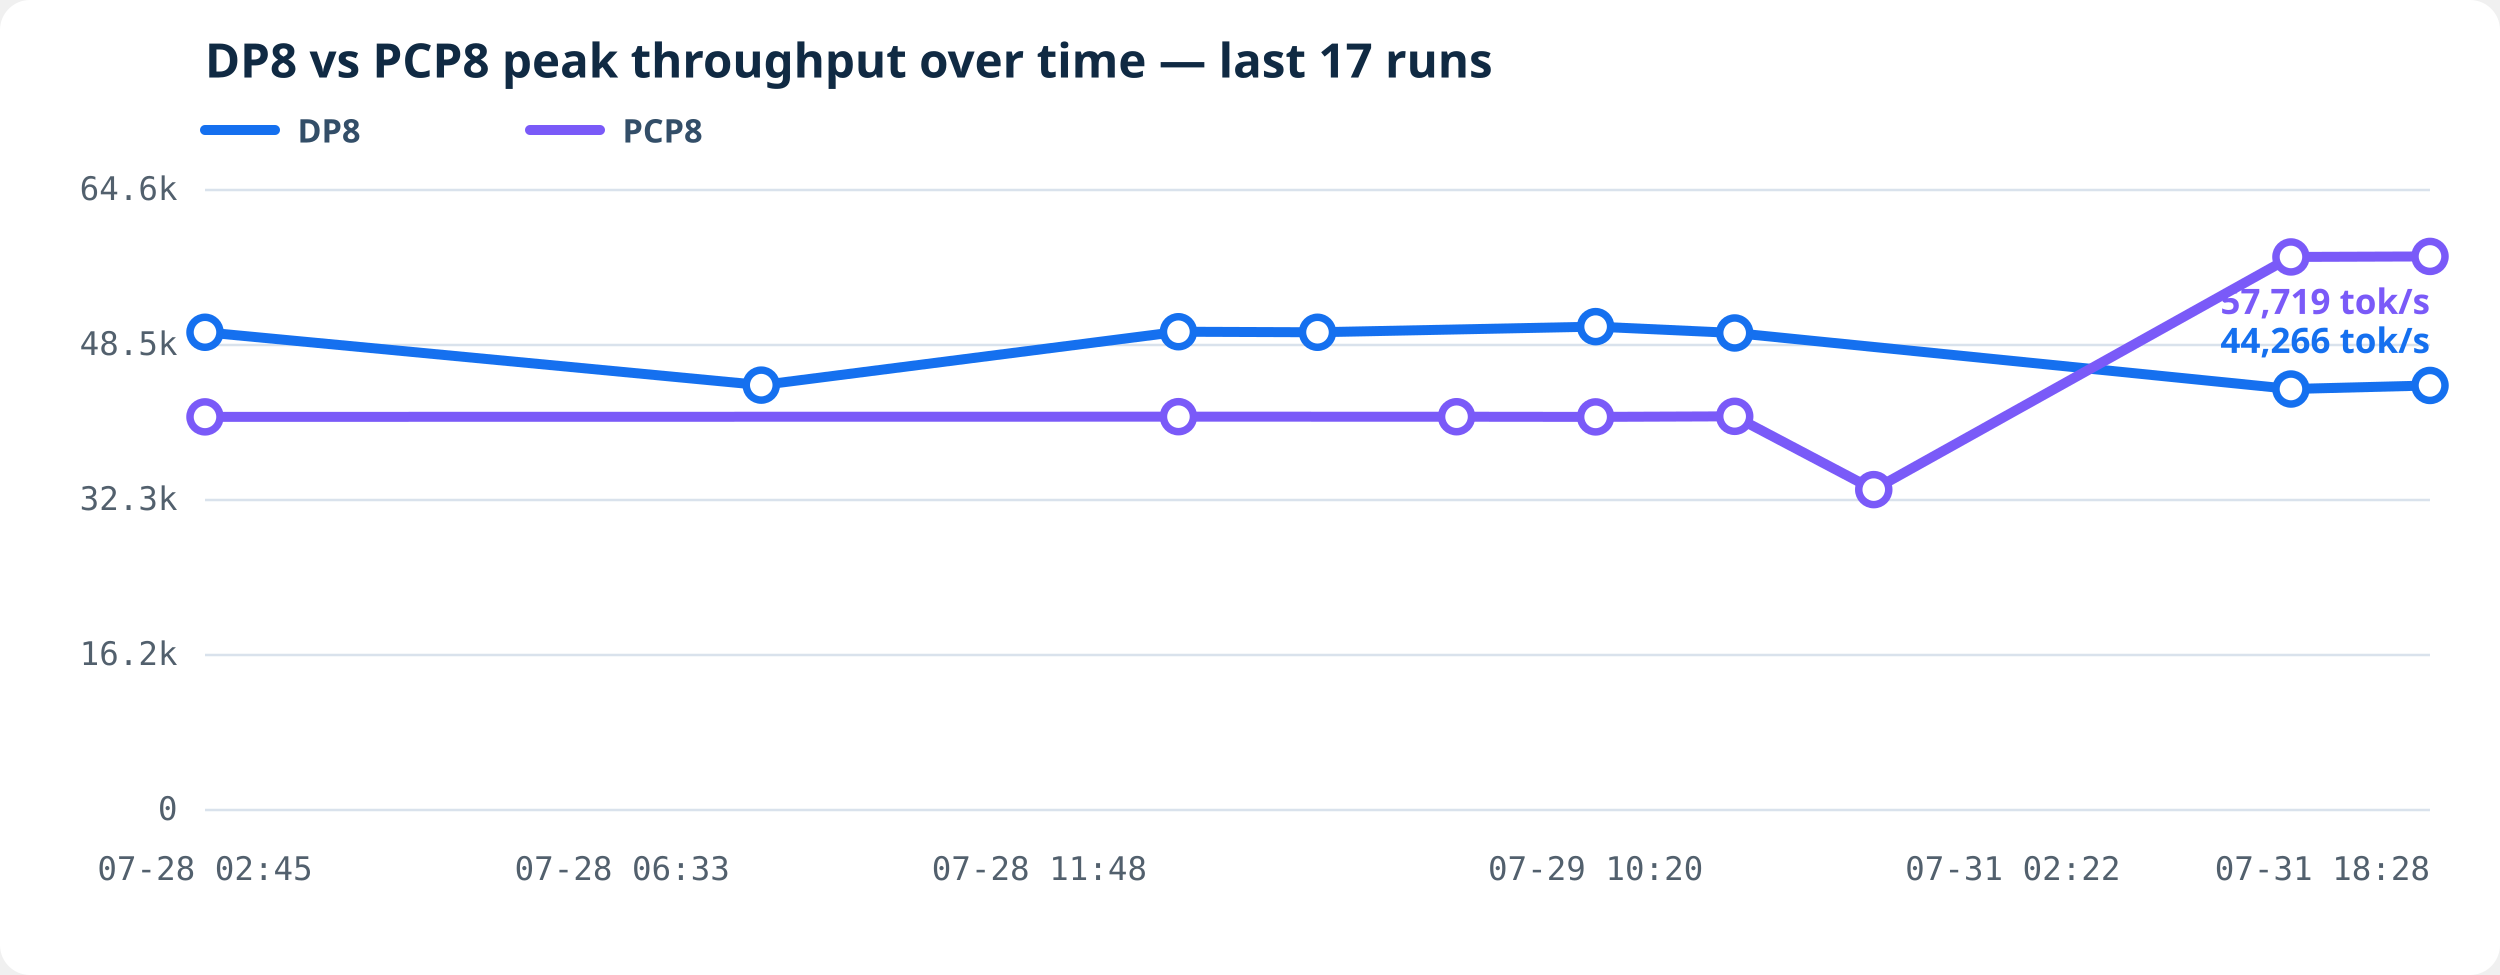
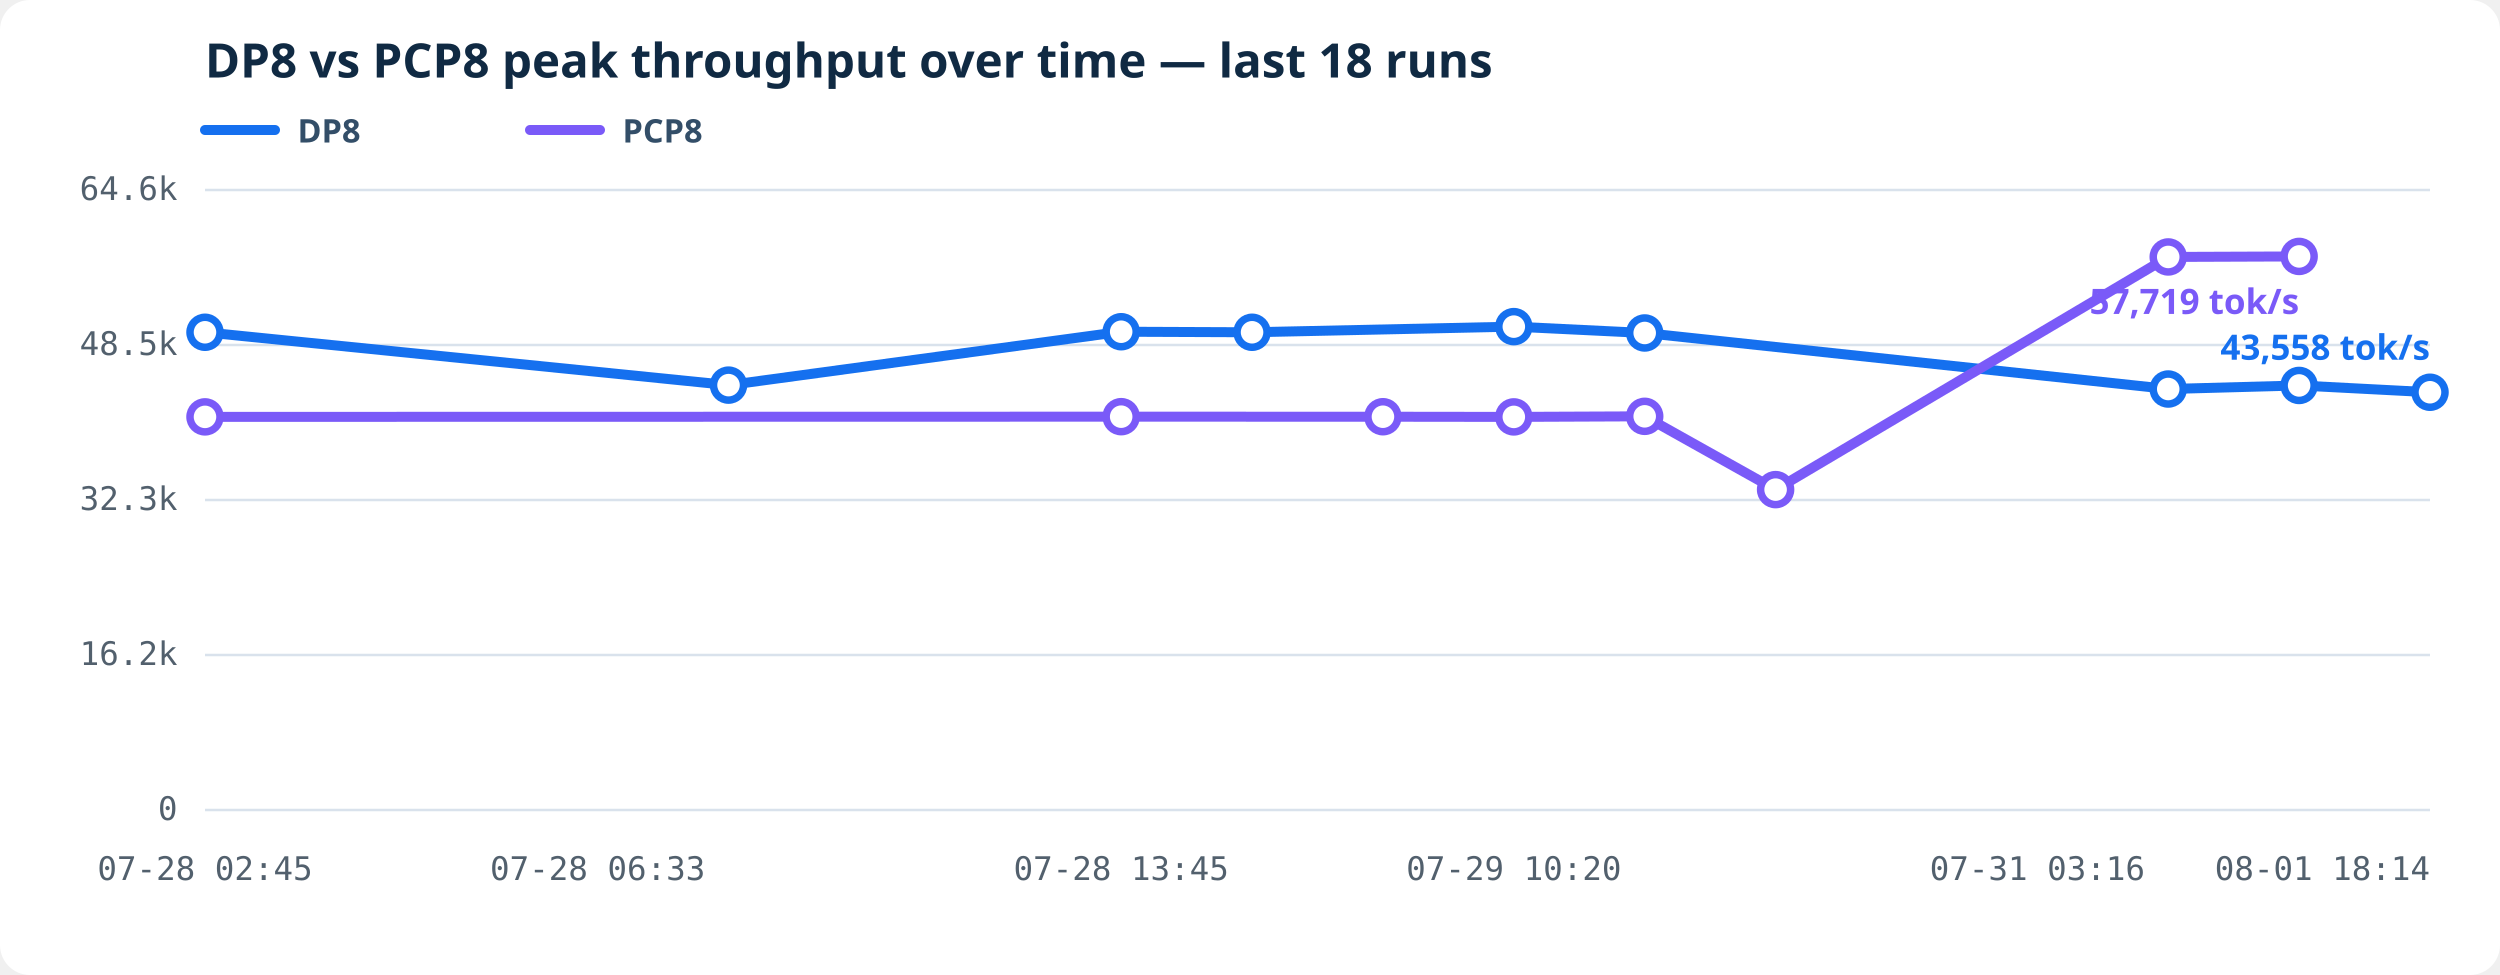
<svg xmlns="http://www.w3.org/2000/svg" viewBox="0 0 1000 390" role="img" aria-labelledby="history-title history-desc">
  <style>.bg{fill:#fff}.grid{stroke:#d9e2ec;stroke-width:1}.axis{fill:#52606d;font:13px ui-monospace,SFMono-Regular,Consolas,monospace}.heading{fill:#102a43;font:600 19px system-ui,sans-serif}.line{fill:none;stroke-width:4;stroke-linejoin:round;stroke-linecap:round}.dot{fill:#fff;stroke-width:3}.latest{stroke-width:3}.legend{fill:#334e68;font:600 13px system-ui,sans-serif}.value{font:600 14px system-ui,sans-serif}</style>
  <rect class="bg" width="1000" height="390" rx="12" />
-   <text class="heading" x="82" y="31">DP8 vs PCP8 peak throughput over time — last 17 runs</text>
+   <text class="heading" x="82" y="31">DP8 vs PCP8 peak throughput over time — last 18 runs</text>
  <line x1="82" y1="52" x2="110" y2="52" stroke="#1570ef" stroke-width="4" stroke-linecap="round" />
  <text class="legend" x="119" y="57">DP8</text>
  <line x1="212" y1="52" x2="240" y2="52" stroke="#7a5af8" stroke-width="4" stroke-linecap="round" />
  <text class="legend" x="249" y="57">PCP8</text>
  <line class="grid" x1="82" y1="324.00" x2="972" y2="324.00" />
  <text class="axis" text-anchor="end" x="71" y="328.00">0</text>
  <line class="grid" x1="82" y1="262.00" x2="972" y2="262.00" />
  <text class="axis" text-anchor="end" x="71" y="266.00">16.2k</text>
  <line class="grid" x1="82" y1="200.00" x2="972" y2="200.00" />
  <text class="axis" text-anchor="end" x="71" y="204.00">32.3k</text>
  <line class="grid" x1="82" y1="138.00" x2="972" y2="138.00" />
  <text class="axis" text-anchor="end" x="71" y="142.00">48.5k</text>
  <line class="grid" x1="82" y1="76.00" x2="972" y2="76.00" />
  <text class="axis" text-anchor="end" x="71" y="80.00">64.6k</text>
  <text class="axis" text-anchor="middle" x="82.00" y="352">07-28 02:45</text>
-   <text class="axis" text-anchor="middle" x="248.88" y="352">07-28 06:33</text>
-   <text class="axis" text-anchor="middle" x="415.75" y="352">07-28 11:48</text>
-   <text class="axis" text-anchor="middle" x="638.25" y="352">07-29 10:20</text>
-   <text class="axis" text-anchor="middle" x="805.12" y="352">07-31 02:22</text>
-   <text class="axis" text-anchor="end" x="972.00" y="352">07-31 18:28</text>
-   <polyline class="line" stroke="#1570ef" points="82.00,132.91 304.50,154.05 471.38,132.69 527.00,132.91 638.25,130.65 693.88,133.19 916.38,155.61 972.00,154.18" />
+   <text class="axis" text-anchor="middle" x="239.06" y="352">07-28 06:33</text>
+   <text class="axis" text-anchor="middle" x="448.47" y="352">07-28 13:45</text>
+   <text class="axis" text-anchor="middle" x="605.53" y="352">07-29 10:20</text>
+   <text class="axis" text-anchor="middle" x="814.94" y="352">07-31 03:16</text>
+   <text class="axis" text-anchor="end" x="972.00" y="352">08-01 18:14</text>
+   <polyline class="line" stroke="#1570ef" points="82.00,132.91 291.41,154.05 448.47,132.69 500.82,132.91 605.53,130.65 657.88,133.19 867.29,155.61 919.65,154.18 972.00,156.90" />
  <circle class="dot" fill="#fff" stroke="#1570ef" cx="82.00" cy="132.91" r="6" />
-   <circle class="dot" fill="#fff" stroke="#1570ef" cx="304.50" cy="154.05" r="6" />
-   <circle class="dot" fill="#fff" stroke="#1570ef" cx="471.38" cy="132.69" r="6" />
-   <circle class="dot" fill="#fff" stroke="#1570ef" cx="527.00" cy="132.91" r="6" />
-   <circle class="dot" fill="#fff" stroke="#1570ef" cx="638.25" cy="130.65" r="6" />
-   <circle class="dot" fill="#fff" stroke="#1570ef" cx="693.88" cy="133.19" r="6" />
-   <circle class="dot" fill="#fff" stroke="#1570ef" cx="916.38" cy="155.61" r="6" />
-   <circle class="dot latest" fill="#1570ef" stroke="#1570ef" cx="972.00" cy="154.18" r="6" />
-   <text class="value" fill="#1570ef" text-anchor="end" x="972.00" y="141.18">44,266 tok/s</text>
-   <polyline class="line" stroke="#7a5af8" points="82.00,166.75 471.38,166.67 582.62,166.69 638.25,166.76 693.88,166.53 749.50,195.85 916.38,102.78 972.00,102.57" />
+   <circle class="dot" fill="#fff" stroke="#1570ef" cx="291.41" cy="154.05" r="6" />
+   <circle class="dot" fill="#fff" stroke="#1570ef" cx="448.47" cy="132.69" r="6" />
+   <circle class="dot" fill="#fff" stroke="#1570ef" cx="500.82" cy="132.91" r="6" />
+   <circle class="dot" fill="#fff" stroke="#1570ef" cx="605.53" cy="130.65" r="6" />
+   <circle class="dot" fill="#fff" stroke="#1570ef" cx="657.88" cy="133.19" r="6" />
+   <circle class="dot" fill="#fff" stroke="#1570ef" cx="867.29" cy="155.61" r="6" />
+   <circle class="dot" fill="#fff" stroke="#1570ef" cx="919.65" cy="154.18" r="6" />
+   <circle class="dot latest" fill="#1570ef" stroke="#1570ef" cx="972.00" cy="156.90" r="6" />
+   <text class="value" fill="#1570ef" text-anchor="end" x="972.00" y="143.90">43,558 tok/s</text>
+   <polyline class="line" stroke="#7a5af8" points="82.00,166.75 448.47,166.67 553.18,166.69 605.53,166.76 657.88,166.53 710.24,195.85 867.29,102.78 919.65,102.57" />
  <circle class="dot" fill="#fff" stroke="#7a5af8" cx="82.00" cy="166.75" r="6" />
-   <circle class="dot" fill="#fff" stroke="#7a5af8" cx="471.38" cy="166.67" r="6" />
-   <circle class="dot" fill="#fff" stroke="#7a5af8" cx="582.62" cy="166.69" r="6" />
-   <circle class="dot" fill="#fff" stroke="#7a5af8" cx="638.25" cy="166.76" r="6" />
-   <circle class="dot" fill="#fff" stroke="#7a5af8" cx="693.88" cy="166.53" r="6" />
-   <circle class="dot" fill="#fff" stroke="#7a5af8" cx="749.50" cy="195.85" r="6" />
-   <circle class="dot" fill="#fff" stroke="#7a5af8" cx="916.38" cy="102.78" r="6" />
-   <circle class="dot latest" fill="#7a5af8" stroke="#7a5af8" cx="972.00" cy="102.57" r="6" />
-   <text class="value" fill="#7a5af8" text-anchor="end" x="972.00" y="125.57">57,719 tok/s</text>
+   <circle class="dot" fill="#fff" stroke="#7a5af8" cx="448.47" cy="166.67" r="6" />
+   <circle class="dot" fill="#fff" stroke="#7a5af8" cx="553.18" cy="166.69" r="6" />
+   <circle class="dot" fill="#fff" stroke="#7a5af8" cx="605.53" cy="166.76" r="6" />
+   <circle class="dot" fill="#fff" stroke="#7a5af8" cx="657.88" cy="166.53" r="6" />
+   <circle class="dot" fill="#fff" stroke="#7a5af8" cx="710.24" cy="195.85" r="6" />
+   <circle class="dot" fill="#fff" stroke="#7a5af8" cx="867.29" cy="102.78" r="6" />
+   <circle class="dot latest" fill="#7a5af8" stroke="#7a5af8" cx="919.65" cy="102.57" r="6" />
+   <text class="value" fill="#7a5af8" text-anchor="end" x="919.65" y="125.57">57,719 tok/s</text>
</svg>
